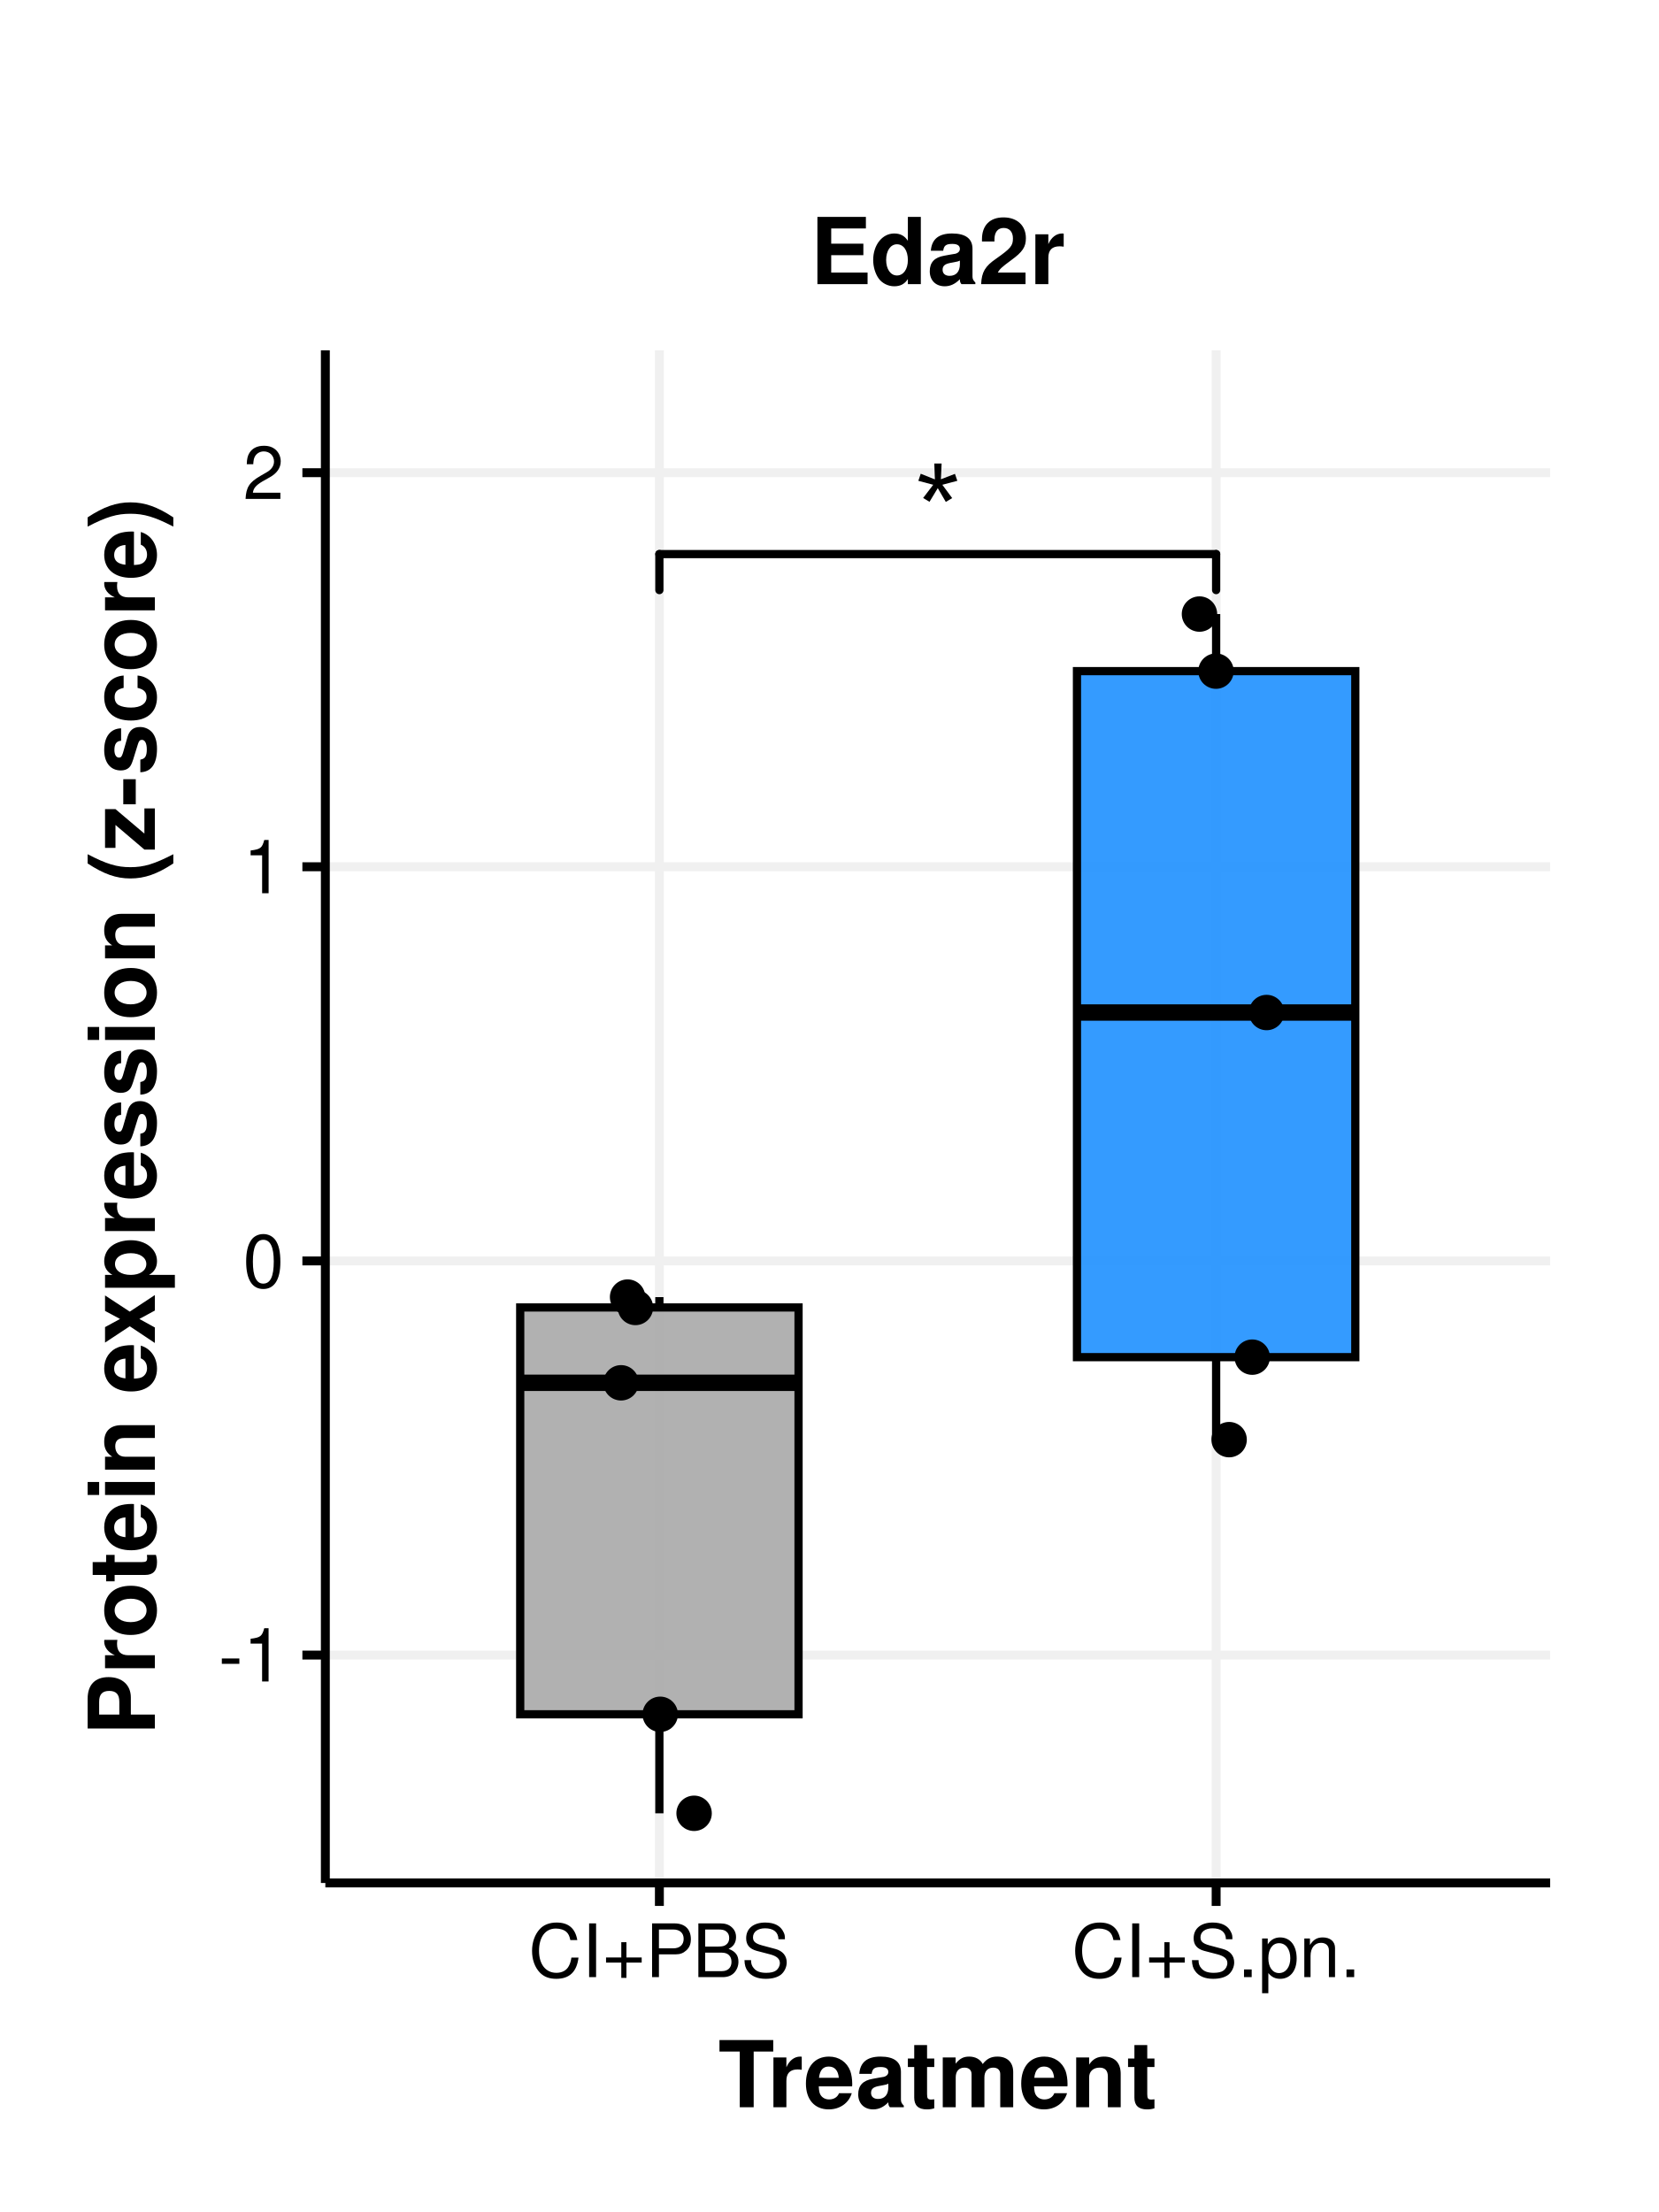
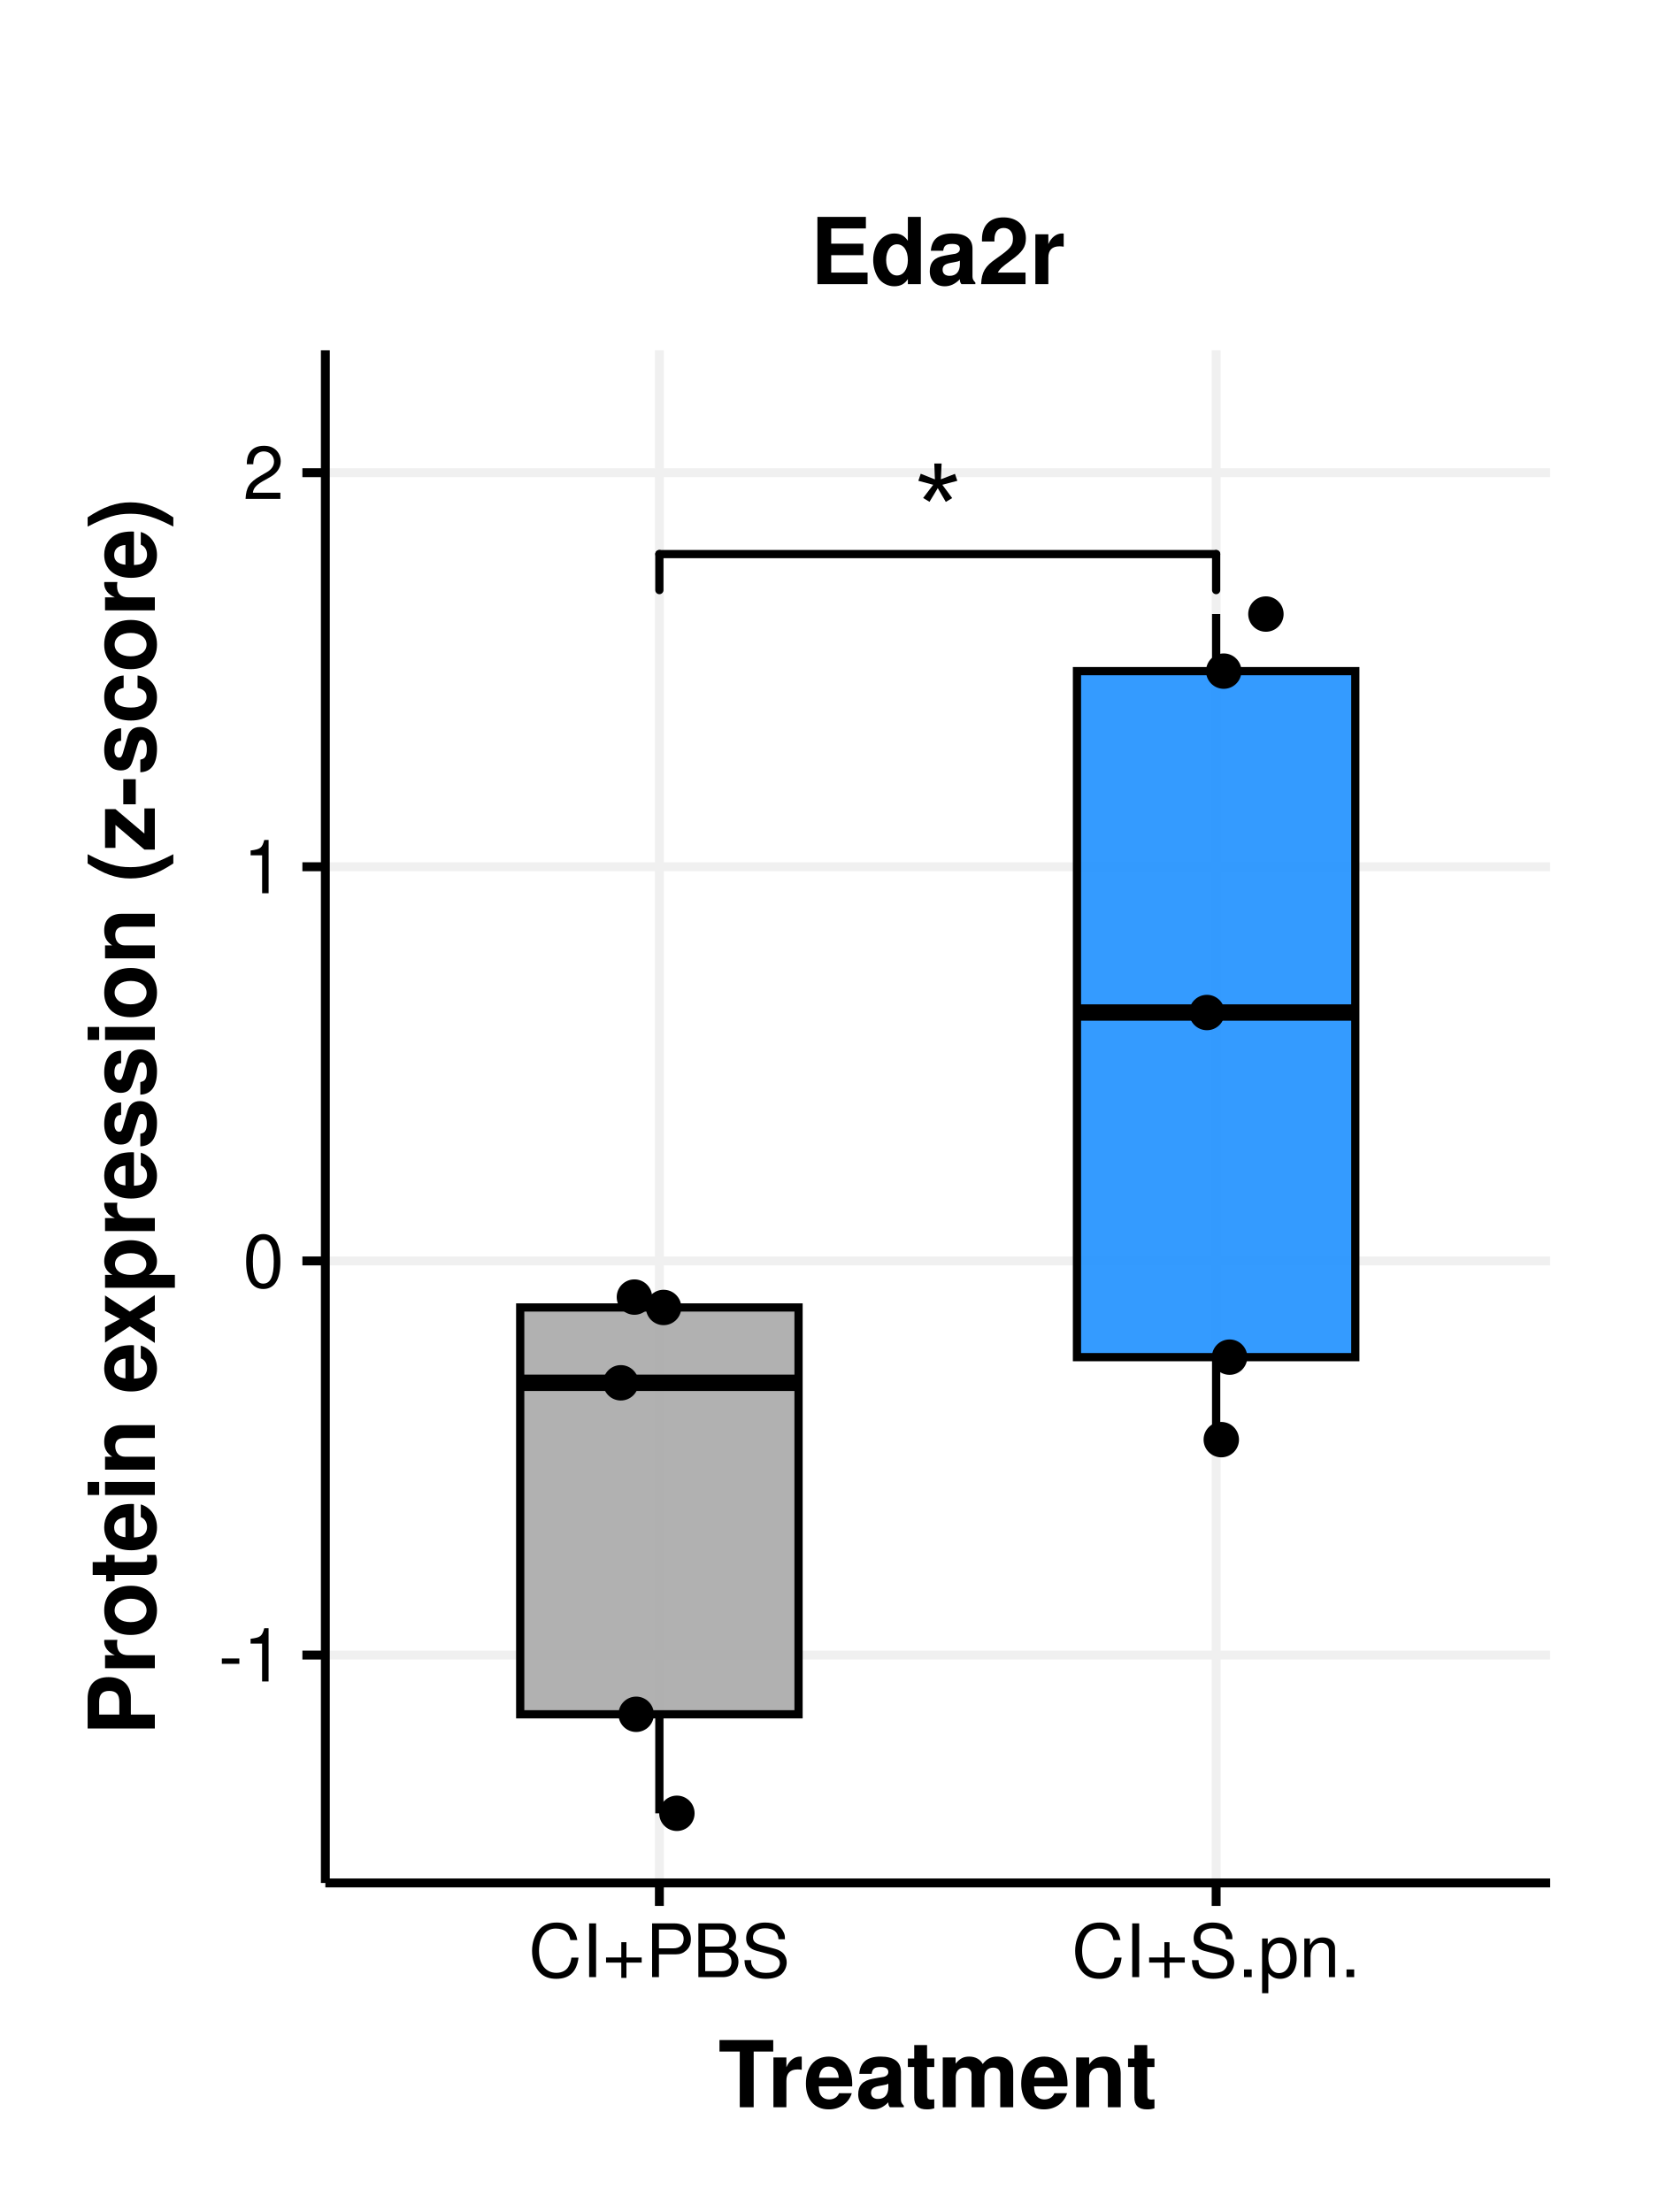
<svg xmlns="http://www.w3.org/2000/svg" class="svglite" width="216.00pt" height="288.00pt" viewBox="0 0 216.00 288.00">
  <defs>
    <style type="text/css">
    .svglite line, .svglite polyline, .svglite polygon, .svglite path, .svglite rect, .svglite circle {
      fill: none;
      stroke: #000000;
      stroke-linecap: round;
      stroke-linejoin: round;
      stroke-miterlimit: 10.00;
    }
    .svglite text {
      white-space: pre;
    }
  </style>
  </defs>
  <rect width="100%" height="100%" style="stroke: none; fill: #FFFFFF;" />
  <defs>
    <clipPath id="cpMC4wMHwyMTYuMDB8MC4wMHwyODguMDA=">
      <rect x="0.00" y="0.00" width="216.00" height="288.00" />
    </clipPath>
  </defs>
  <g clip-path="url(#cpMC4wMHwyMTYuMDB8MC4wMHwyODguMDA=)">
    <rect x="0.00" y="0.00" width="216.00" height="288.00" style="stroke-width: 1.16; stroke: none; fill: #FFFFFF;" />
  </g>
  <defs>
    <clipPath id="cpNDIuMzZ8MjAxLjgzfDQ1LjYxfDI0NS4xNg==">
      <rect x="42.36" y="45.61" width="159.46" height="199.55" />
    </clipPath>
  </defs>
  <g clip-path="url(#cpNDIuMzZ8MjAxLjgzfDQ1LjYxfDI0NS4xNg==)">
    <rect x="42.36" y="45.61" width="159.46" height="199.55" style="stroke-width: 1.16; stroke: none; fill: #FFFFFF;" />
    <polyline points="42.36,215.49 201.83,215.49 " style="stroke-width: 1.16; stroke: #F0F0F0; stroke-linecap: butt;" />
    <polyline points="42.36,164.17 201.83,164.17 " style="stroke-width: 1.16; stroke: #F0F0F0; stroke-linecap: butt;" />
    <polyline points="42.36,112.85 201.83,112.85 " style="stroke-width: 1.16; stroke: #F0F0F0; stroke-linecap: butt;" />
    <polyline points="42.36,61.54 201.83,61.54 " style="stroke-width: 1.16; stroke: #F0F0F0; stroke-linecap: butt;" />
    <polyline points="85.85,245.16 85.85,45.61 " style="stroke-width: 1.16; stroke: #F0F0F0; stroke-linecap: butt;" />
    <polyline points="158.34,245.16 158.34,45.61 " style="stroke-width: 1.16; stroke: #F0F0F0; stroke-linecap: butt;" />
    <text x="122.10" y="70.15" text-anchor="middle" style="font-size: 14.23px; font-family: &quot;Arial&quot;;" textLength="5.54px" lengthAdjust="spacingAndGlyphs">*</text>
    <line x1="85.85" y1="76.83" x2="85.85" y2="72.14" style="stroke-width: 1.07;" />
    <line x1="85.85" y1="72.14" x2="158.34" y2="72.14" style="stroke-width: 1.07;" />
    <line x1="158.34" y1="72.14" x2="158.34" y2="76.83" style="stroke-width: 1.07;" />
    <line x1="85.85" y1="170.23" x2="85.85" y2="168.88" style="stroke-width: 1.07; stroke-linecap: butt;" />
    <line x1="85.85" y1="223.20" x2="85.85" y2="236.09" style="stroke-width: 1.07; stroke-linecap: butt;" />
    <polygon points="67.73,170.23 67.73,223.20 103.97,223.20 103.97,170.23 67.73,170.23 " style="stroke-width: 1.07; stroke-linecap: butt; stroke-linejoin: miter; fill: #A9A9A9; fill-opacity: 0.90;" />
    <line x1="67.73" y1="180.04" x2="103.97" y2="180.04" style="stroke-width: 2.13; stroke-linecap: butt; stroke-linejoin: miter;" />
    <line x1="158.34" y1="87.38" x2="158.34" y2="79.95" style="stroke-width: 1.07; stroke-linecap: butt;" />
    <line x1="158.34" y1="176.70" x2="158.34" y2="187.44" style="stroke-width: 1.07; stroke-linecap: butt;" />
    <polygon points="140.22,87.38 140.22,176.70 176.46,176.70 176.46,87.38 140.22,87.38 " style="stroke-width: 1.07; stroke-linecap: butt; stroke-linejoin: miter; fill: #1E90FF; fill-opacity: 0.90;" />
    <line x1="140.22" y1="131.83" x2="176.46" y2="131.83" style="stroke-width: 2.13; stroke-linecap: butt; stroke-linejoin: miter;" />
-     <circle cx="81.71" cy="168.88" r="1.95" style="stroke-width: 0.71; fill: #000000;" />
-     <circle cx="85.96" cy="223.20" r="1.95" style="stroke-width: 0.71; fill: #000000;" />
-     <circle cx="80.86" cy="180.04" r="1.95" style="stroke-width: 0.71; fill: #000000;" />
-     <circle cx="82.73" cy="170.23" r="1.95" style="stroke-width: 0.71; fill: #000000;" />
-     <circle cx="90.37" cy="236.09" r="1.95" style="stroke-width: 0.71; fill: #000000;" />
-     <circle cx="156.17" cy="79.95" r="1.95" style="stroke-width: 0.71; fill: #000000;" />
-     <circle cx="163.04" cy="176.70" r="1.95" style="stroke-width: 0.71; fill: #000000;" />
-     <circle cx="160.03" cy="187.44" r="1.95" style="stroke-width: 0.71; fill: #000000;" />
-     <circle cx="164.91" cy="131.83" r="1.95" style="stroke-width: 0.71; fill: #000000;" />
-     <circle cx="158.32" cy="87.38" r="1.95" style="stroke-width: 0.71; fill: #000000;" />
+     <circle cx="82.60" cy="168.88" r="1.95" style="stroke-width: 0.71; fill: #000000;" />
+     <circle cx="82.83" cy="223.20" r="1.95" style="stroke-width: 0.71; fill: #000000;" />
+     <circle cx="80.83" cy="180.04" r="1.95" style="stroke-width: 0.71; fill: #000000;" />
+     <circle cx="86.40" cy="170.23" r="1.95" style="stroke-width: 0.71; fill: #000000;" />
+     <circle cx="88.13" cy="236.09" r="1.95" style="stroke-width: 0.71; fill: #000000;" />
+     <circle cx="164.82" cy="79.95" r="1.95" style="stroke-width: 0.71; fill: #000000;" />
+     <circle cx="160.09" cy="176.70" r="1.95" style="stroke-width: 0.71; fill: #000000;" />
+     <circle cx="159.01" cy="187.44" r="1.95" style="stroke-width: 0.71; fill: #000000;" />
+     <circle cx="157.14" cy="131.83" r="1.95" style="stroke-width: 0.71; fill: #000000;" />
+     <circle cx="159.33" cy="87.38" r="1.95" style="stroke-width: 0.71; fill: #000000;" />
    <rect x="42.36" y="45.61" width="159.46" height="199.55" style="stroke-width: 1.16; stroke: none;" />
  </g>
  <g clip-path="url(#cpMC4wMHwyMTYuMDB8MC4wMHwyODguMDA=)">
    <polyline points="42.36,245.16 42.36,45.61 " style="stroke-width: 1.16; stroke-linecap: butt;" />
    <text x="36.98" y="218.93" text-anchor="end" style="font-size: 9.60px; font-family: &quot;Helvetica&quot;;" textLength="8.53px" lengthAdjust="spacingAndGlyphs">-1</text>
    <text x="36.98" y="167.61" text-anchor="end" style="font-size: 9.60px; font-family: &quot;Helvetica&quot;;" textLength="5.34px" lengthAdjust="spacingAndGlyphs">0</text>
    <text x="36.98" y="116.30" text-anchor="end" style="font-size: 9.60px; font-family: &quot;Helvetica&quot;;" textLength="5.34px" lengthAdjust="spacingAndGlyphs">1</text>
    <text x="36.98" y="64.98" text-anchor="end" style="font-size: 9.60px; font-family: &quot;Helvetica&quot;;" textLength="5.34px" lengthAdjust="spacingAndGlyphs">2</text>
    <polyline points="39.37,215.49 42.36,215.49 " style="stroke-width: 1.16; stroke-linecap: butt;" />
    <polyline points="39.37,164.17 42.36,164.17 " style="stroke-width: 1.16; stroke-linecap: butt;" />
    <polyline points="39.37,112.85 42.36,112.85 " style="stroke-width: 1.16; stroke-linecap: butt;" />
    <polyline points="39.37,61.54 42.36,61.54 " style="stroke-width: 1.16; stroke-linecap: butt;" />
    <polyline points="42.36,245.16 201.83,245.16 " style="stroke-width: 1.16; stroke-linecap: butt;" />
    <polyline points="85.85,248.15 85.85,245.16 " style="stroke-width: 1.16; stroke-linecap: butt;" />
    <polyline points="158.34,248.15 158.34,245.16 " style="stroke-width: 1.16; stroke-linecap: butt;" />
    <text x="85.85" y="257.42" text-anchor="middle" style="font-size: 9.60px; font-family: &quot;Helvetica&quot;;" textLength="34.39px" lengthAdjust="spacingAndGlyphs">CI+PBS</text>
    <text x="158.34" y="257.42" text-anchor="middle" style="font-size: 9.60px; font-family: &quot;Helvetica&quot;;" textLength="37.59px" lengthAdjust="spacingAndGlyphs">CI+S.pn.</text>
    <text x="122.10" y="274.36" text-anchor="middle" style="font-size: 12.00px; font-weight: bold; font-family: &quot;Helvetica&quot;;" textLength="58.02px" lengthAdjust="spacingAndGlyphs">Treatment</text>
    <text transform="translate(20.16,145.39) rotate(-90)" text-anchor="middle" style="font-size: 12.00px; font-weight: bold; font-family: &quot;Helvetica&quot;;" textLength="161.39px" lengthAdjust="spacingAndGlyphs">Protein expression (z-score)</text>
    <text x="122.10" y="36.99" text-anchor="middle" style="font-size: 12.00px; font-weight: bold; font-family: &quot;Helvetica&quot;;" textLength="33.36px" lengthAdjust="spacingAndGlyphs">Eda2r</text>
  </g>
</svg>
